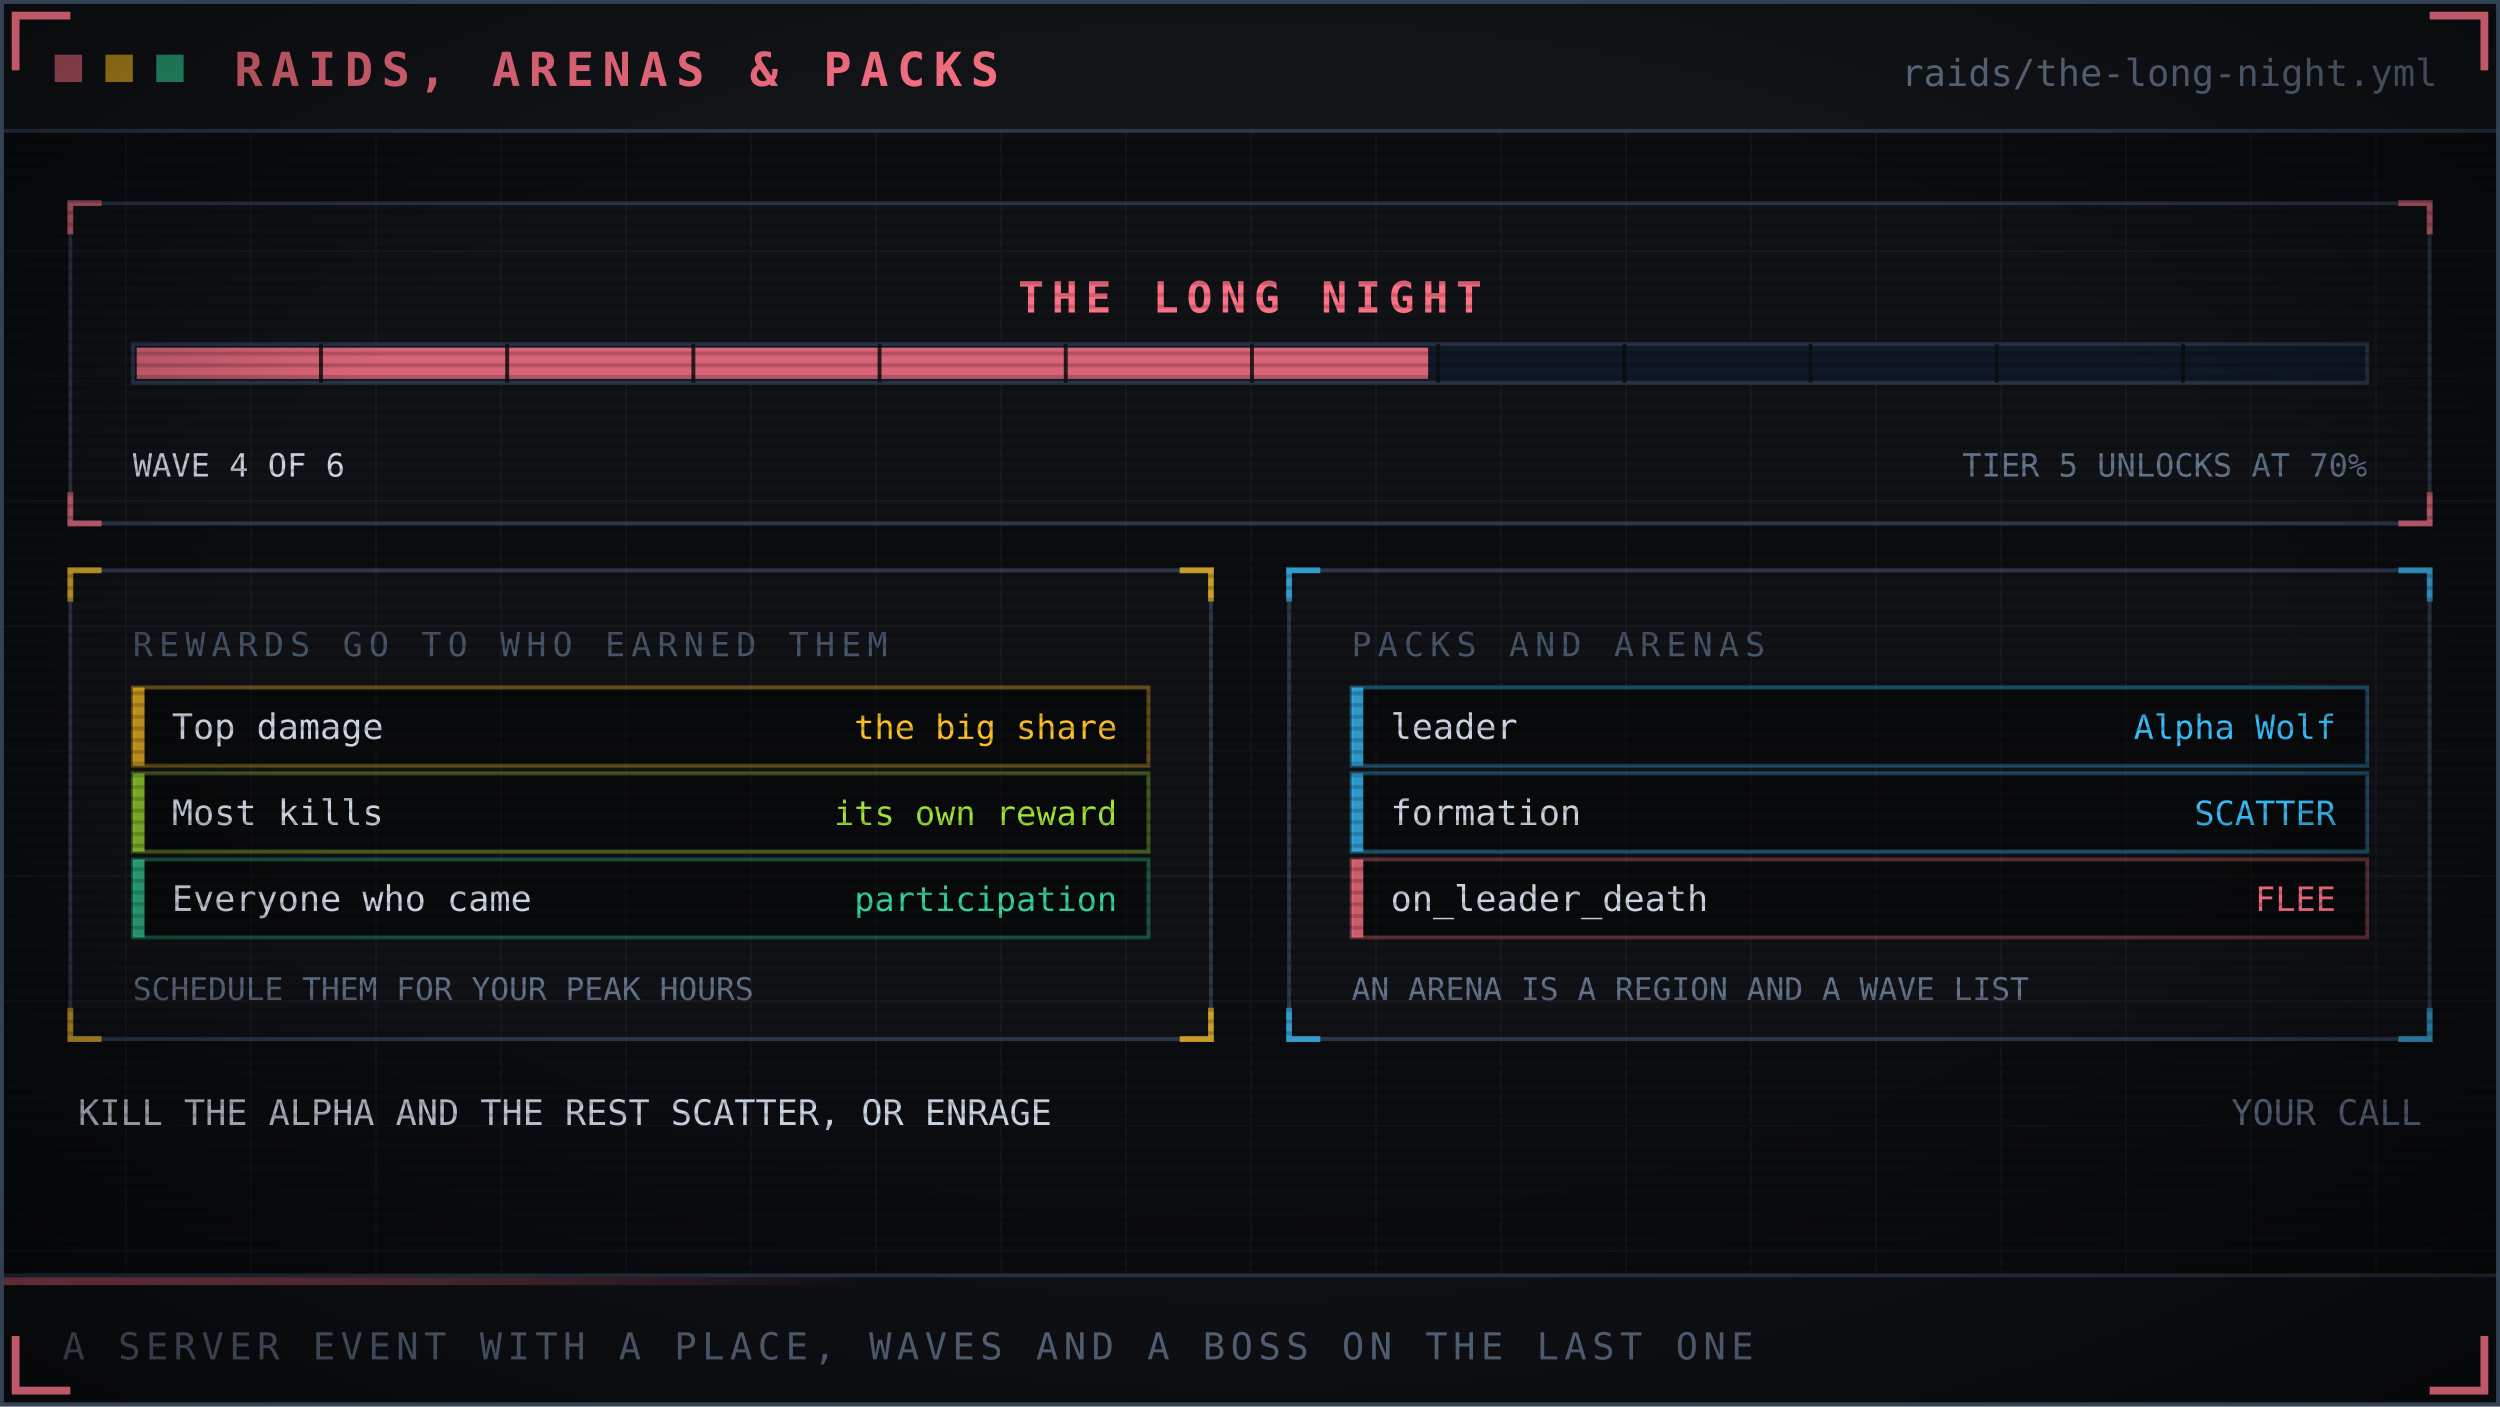
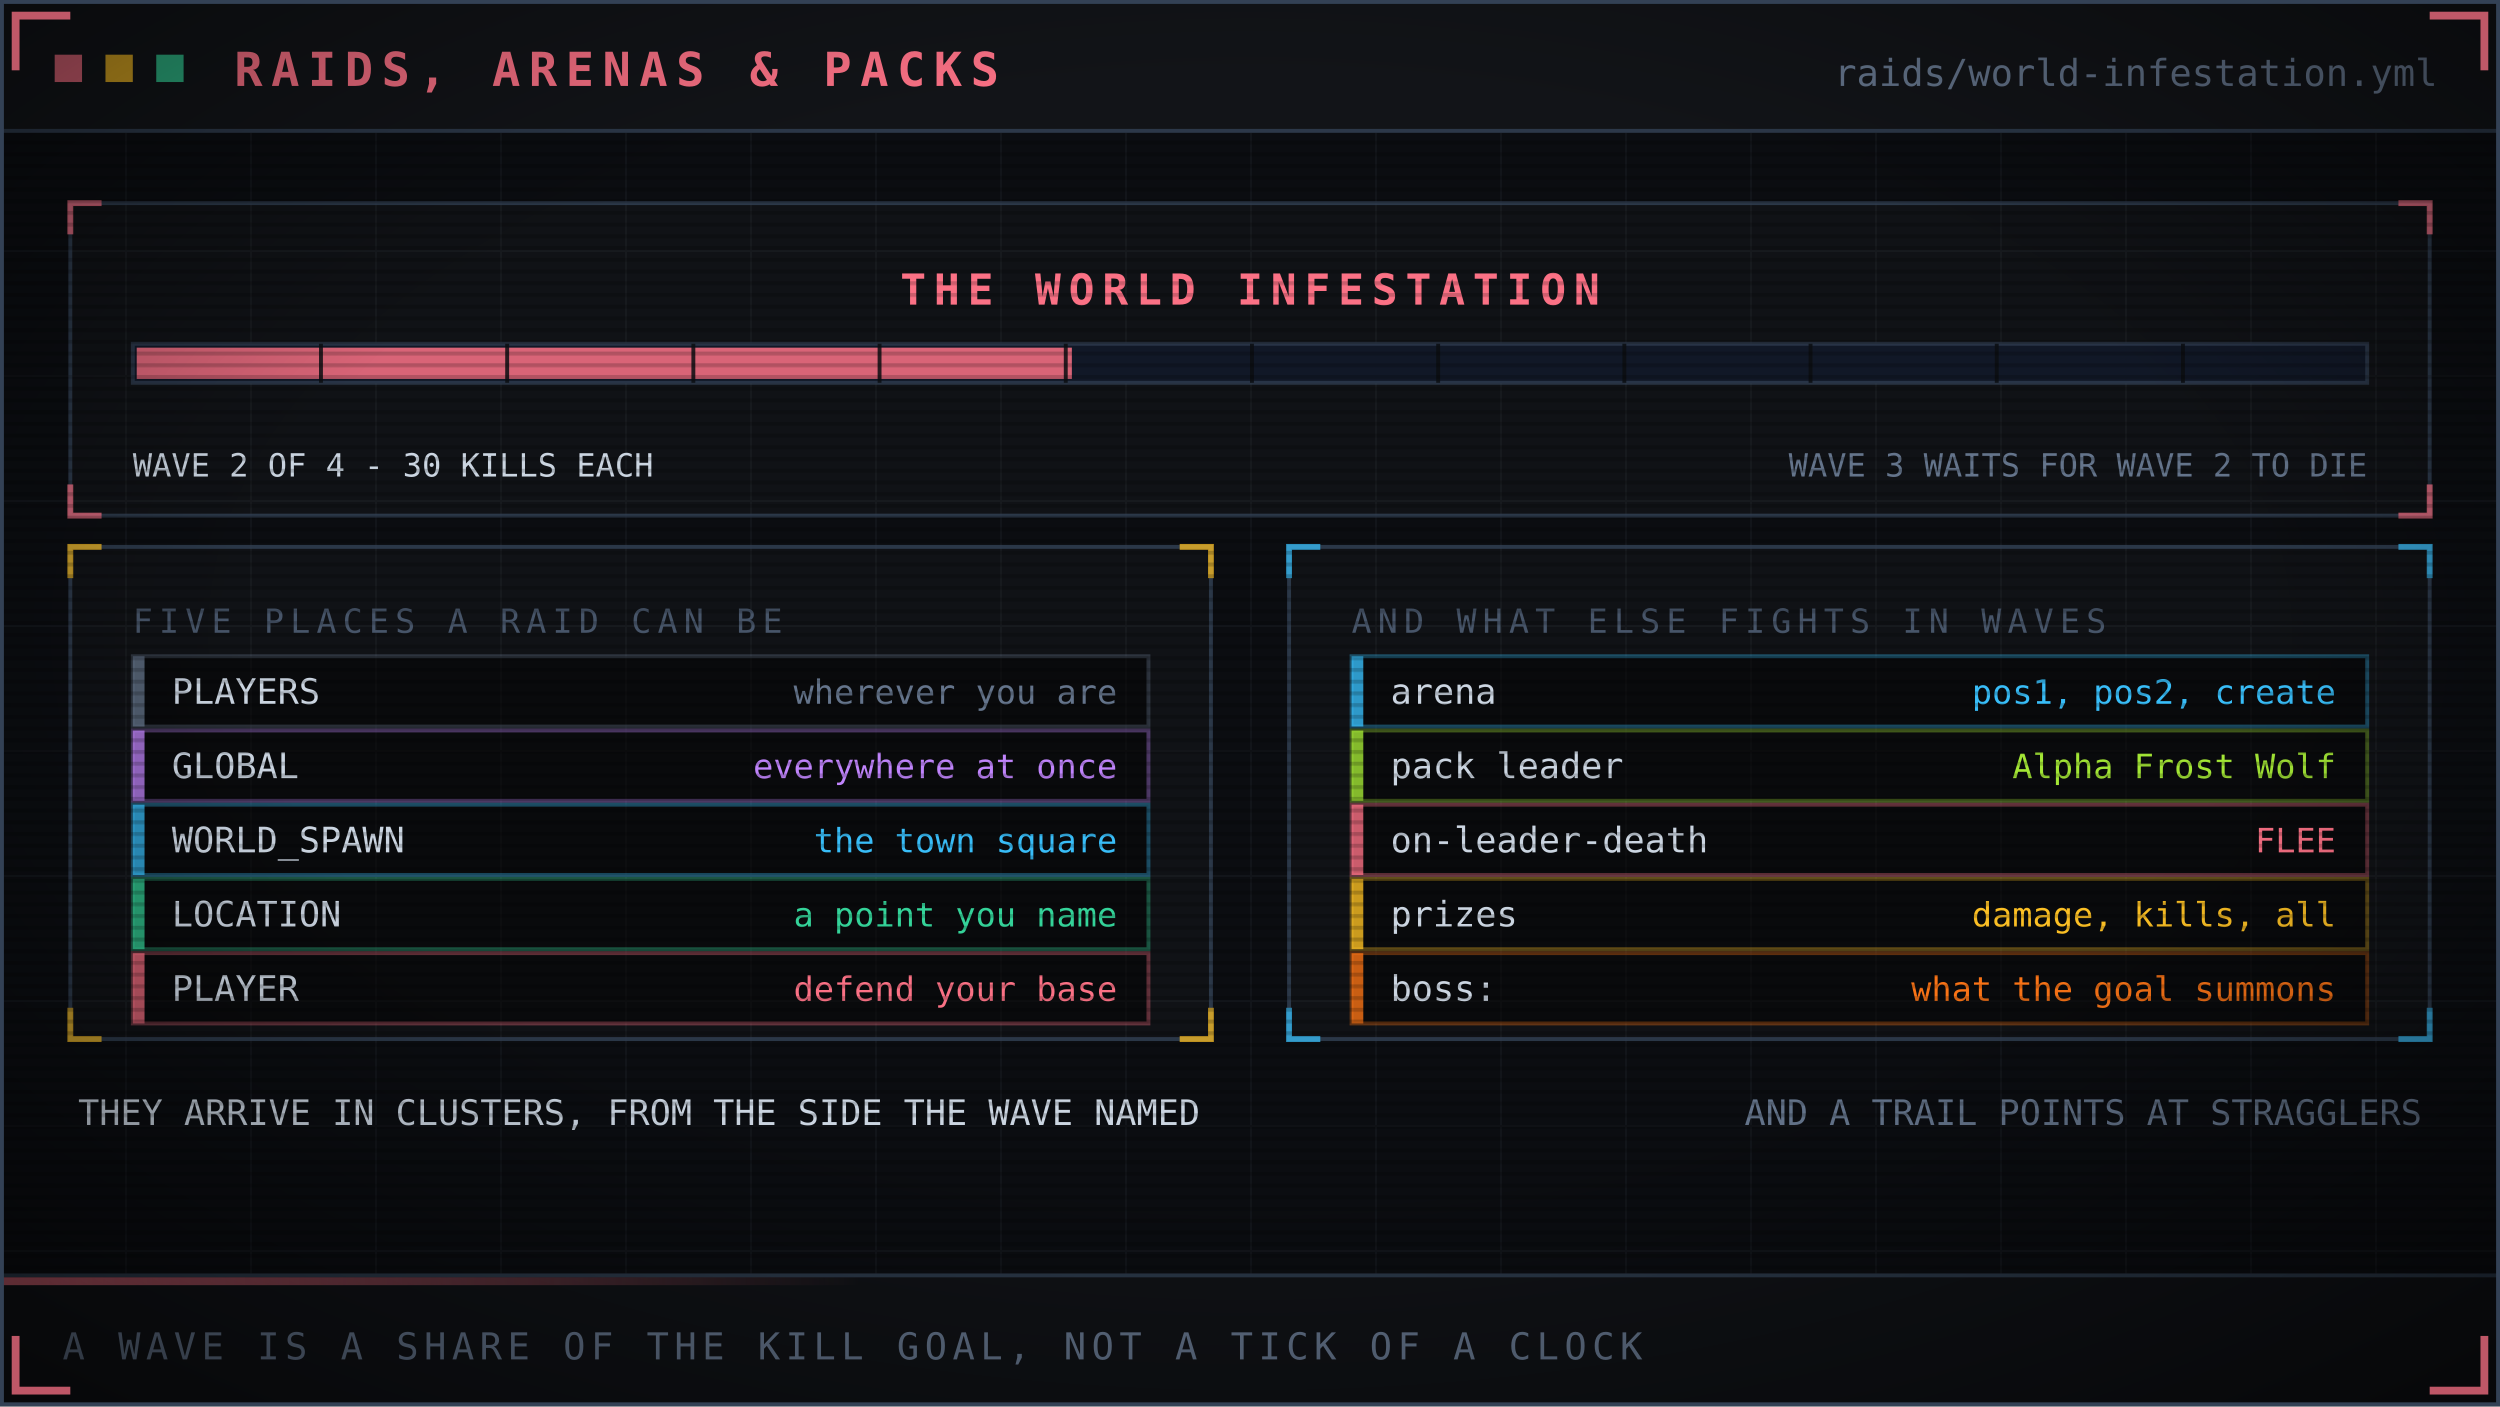
<svg xmlns="http://www.w3.org/2000/svg" viewBox="0 0 640 360" width="640" height="360" role="img" aria-label="RAIDS, ARENAS &amp; PACKS">
  <defs>
    <pattern id="grid" width="32" height="32" patternUnits="userSpaceOnUse">
      <path d="M32 0H0V32" fill="none" stroke="#94a3b8" stroke-opacity="0.055" />
    </pattern>
    <pattern id="scan" width="3" height="3" patternUnits="userSpaceOnUse">
      <rect width="3" height="1" fill="#000" fill-opacity="0.18" />
    </pattern>
    <radialGradient id="vig" cx="50%" cy="45%" r="72%">
      <stop offset="55%" stop-color="#000" stop-opacity="0" />
      <stop offset="100%" stop-color="#000" stop-opacity="0.55" />
    </radialGradient>
    <linearGradient id="rule" x1="0" y1="0" x2="1" y2="0">
      <stop offset="0%" stop-color="#fb7185" stop-opacity="0.7" />
      <stop offset="100%" stop-color="#fb7185" stop-opacity="0" />
    </linearGradient>
  </defs>
  <rect x="0" y="0" width="640" height="360" fill="#0b0d11" fill-opacity="1" />
  <rect x="0" y="34" width="640" height="292" fill="url(#grid)" fill-opacity="1" />
  <rect x="0" y="0" width="640" height="34" fill="rgba(255,255,255,0.03)" fill-opacity="1" />
  <rect x="0" y="33" width="640" height="1" fill="#334155" fill-opacity="0.8" />
  <rect x="14" y="14" width="7" height="7" fill="#fb7185" fill-opacity="0.8" />
  <rect x="27" y="14" width="7" height="7" fill="#fbbf24" fill-opacity="0.8" />
  <rect x="40" y="14" width="7" height="7" fill="#34d399" fill-opacity="0.8" />
  <text x="60" y="22" font-family="ui-monospace,'Cascadia Mono',Consolas,'DejaVu Sans Mono',monospace" font-size="12" font-weight="700" fill="#fb7185" fill-opacity="1" text-anchor="start" letter-spacing="2.2">RAIDS, ARENAS &amp; PACKS</text>
-   <text x="624" y="22" font-family="ui-monospace,'Cascadia Mono',Consolas,'DejaVu Sans Mono',monospace" font-size="9.5" font-weight="400" fill="#64748b" fill-opacity="1" text-anchor="end">raids/the-long-night.yml</text>
-   <rect x="18" y="52" width="604" height="82" fill="rgba(255,255,255,0.02)" fill-opacity="1" stroke="#334155" stroke-opacity="0.8" stroke-width="1" />
+   <text x="624" y="22" font-family="ui-monospace,'Cascadia Mono',Consolas,'DejaVu Sans Mono',monospace" font-size="9.5" font-weight="400" fill="#64748b" fill-opacity="1" text-anchor="end">raids/world-infestation.yml</text>
+   <rect x="18" y="52" width="604" height="80" fill="rgba(255,255,255,0.02)" fill-opacity="1" stroke="#334155" stroke-opacity="0.8" stroke-width="1" />
  <path d="M18 60V52H26" fill="none" stroke="#fb7185" stroke-width="1.5" stroke-opacity="0.75" />
  <path d="M614 52H622V60" fill="none" stroke="#fb7185" stroke-width="1.5" stroke-opacity="0.75" />
-   <path d="M18 126V134H26" fill="none" stroke="#fb7185" stroke-width="1.5" stroke-opacity="0.75" />
-   <path d="M614 134H622V126" fill="none" stroke="#fb7185" stroke-width="1.5" stroke-opacity="0.75" />
-   <text x="320" y="80" font-family="ui-monospace,'Cascadia Mono',Consolas,'DejaVu Sans Mono',monospace" font-size="11" font-weight="700" fill="#fb7185" fill-opacity="1" text-anchor="middle" letter-spacing="2">THE LONG NIGHT</text>
+   <path d="M18 124V132H26" fill="none" stroke="#fb7185" stroke-width="1.5" stroke-opacity="0.75" />
+   <path d="M614 132H622V124" fill="none" stroke="#fb7185" stroke-width="1.5" stroke-opacity="0.75" />
+   <text x="320" y="78" font-family="ui-monospace,'Cascadia Mono',Consolas,'DejaVu Sans Mono',monospace" font-size="11" font-weight="700" fill="#fb7185" fill-opacity="1" text-anchor="middle" letter-spacing="2">THE WORLD INFESTATION</text>
  <rect x="34" y="88" width="572" height="10" fill="#111827" fill-opacity="1" stroke="#334155" stroke-opacity="0.7" stroke-width="1" />
-   <rect x="35" y="89" width="330.6" height="8" fill="#fb7185" fill-opacity="0.85" />
+   <rect x="35" y="89" width="239.4" height="8" fill="#fb7185" fill-opacity="0.85" />
  <rect x="81.667" y="88" width="1" height="10" fill="#0b0d11" fill-opacity="0.85" />
  <rect x="129.333" y="88" width="1" height="10" fill="#0b0d11" fill-opacity="0.85" />
  <rect x="177" y="88" width="1" height="10" fill="#0b0d11" fill-opacity="0.85" />
  <rect x="224.667" y="88" width="1" height="10" fill="#0b0d11" fill-opacity="0.85" />
  <rect x="272.333" y="88" width="1" height="10" fill="#0b0d11" fill-opacity="0.85" />
  <rect x="320" y="88" width="1" height="10" fill="#0b0d11" fill-opacity="0.85" />
  <rect x="367.667" y="88" width="1" height="10" fill="#0b0d11" fill-opacity="0.85" />
  <rect x="415.333" y="88" width="1" height="10" fill="#0b0d11" fill-opacity="0.85" />
  <rect x="463" y="88" width="1" height="10" fill="#0b0d11" fill-opacity="0.85" />
  <rect x="510.667" y="88" width="1" height="10" fill="#0b0d11" fill-opacity="0.85" />
  <rect x="558.333" y="88" width="1" height="10" fill="#0b0d11" fill-opacity="0.85" />
-   <text x="34" y="122" font-family="ui-monospace,'Cascadia Mono',Consolas,'DejaVu Sans Mono',monospace" font-size="8.2" font-weight="400" fill="#cbd5e1" fill-opacity="1" text-anchor="start">WAVE 4 OF 6</text>
-   <text x="606" y="122" font-family="ui-monospace,'Cascadia Mono',Consolas,'DejaVu Sans Mono',monospace" font-size="8.2" font-weight="400" fill="#64748b" fill-opacity="1" text-anchor="end">TIER 5 UNLOCKS AT 70%</text>
-   <rect x="18" y="146" width="292" height="120" fill="rgba(255,255,255,0.02)" fill-opacity="1" stroke="#334155" stroke-opacity="0.8" stroke-width="1" />
-   <path d="M18 154V146H26" fill="none" stroke="#fbbf24" stroke-width="1.5" stroke-opacity="0.75" />
-   <path d="M302 146H310V154" fill="none" stroke="#fbbf24" stroke-width="1.5" stroke-opacity="0.75" />
+   <text x="34" y="122" font-family="ui-monospace,'Cascadia Mono',Consolas,'DejaVu Sans Mono',monospace" font-size="8.2" font-weight="400" fill="#cbd5e1" fill-opacity="1" text-anchor="start">WAVE 2 OF 4  -  30 KILLS EACH</text>
+   <text x="606" y="122" font-family="ui-monospace,'Cascadia Mono',Consolas,'DejaVu Sans Mono',monospace" font-size="8.2" font-weight="400" fill="#64748b" fill-opacity="1" text-anchor="end">WAVE 3 WAITS FOR WAVE 2 TO DIE</text>
+   <rect x="18" y="140" width="292" height="126" fill="rgba(255,255,255,0.02)" fill-opacity="1" stroke="#334155" stroke-opacity="0.8" stroke-width="1" />
+   <path d="M18 148V140H26" fill="none" stroke="#fbbf24" stroke-width="1.5" stroke-opacity="0.75" />
+   <path d="M302 140H310V148" fill="none" stroke="#fbbf24" stroke-width="1.5" stroke-opacity="0.75" />
  <path d="M18 258V266H26" fill="none" stroke="#fbbf24" stroke-width="1.5" stroke-opacity="0.75" />
  <path d="M302 266H310V258" fill="none" stroke="#fbbf24" stroke-width="1.5" stroke-opacity="0.75" />
-   <text x="34" y="168" font-family="ui-monospace,'Cascadia Mono',Consolas,'DejaVu Sans Mono',monospace" font-size="8.5" font-weight="400" fill="#475569" fill-opacity="1" text-anchor="start" letter-spacing="1.6">REWARDS GO TO WHO EARNED THEM</text>
-   <rect x="34" y="176" width="260" height="20" fill="rgba(0,0,0,0.45)" fill-opacity="1" stroke="#fbbf24" stroke-opacity="0.35" stroke-width="1" />
-   <rect x="34" y="176" width="3" height="20" fill="#fbbf24" fill-opacity="0.8" />
-   <text x="44" y="189.2" font-family="ui-monospace,'Cascadia Mono',Consolas,'DejaVu Sans Mono',monospace" font-size="9" font-weight="400" fill="#cbd5e1" fill-opacity="1" text-anchor="start">Top damage</text>
-   <text x="286" y="189.2" font-family="ui-monospace,'Cascadia Mono',Consolas,'DejaVu Sans Mono',monospace" font-size="8.6" font-weight="400" fill="#fbbf24" fill-opacity="1" text-anchor="end">the big share</text>
-   <rect x="34" y="198" width="260" height="20" fill="rgba(0,0,0,0.45)" fill-opacity="1" stroke="#a3e635" stroke-opacity="0.35" stroke-width="1" />
-   <rect x="34" y="198" width="3" height="20" fill="#a3e635" fill-opacity="0.8" />
-   <text x="44" y="211.2" font-family="ui-monospace,'Cascadia Mono',Consolas,'DejaVu Sans Mono',monospace" font-size="9" font-weight="400" fill="#cbd5e1" fill-opacity="1" text-anchor="start">Most kills</text>
-   <text x="286" y="211.2" font-family="ui-monospace,'Cascadia Mono',Consolas,'DejaVu Sans Mono',monospace" font-size="8.6" font-weight="400" fill="#a3e635" fill-opacity="1" text-anchor="end">its own reward</text>
-   <rect x="34" y="220" width="260" height="20" fill="rgba(0,0,0,0.45)" fill-opacity="1" stroke="#34d399" stroke-opacity="0.35" stroke-width="1" />
-   <rect x="34" y="220" width="3" height="20" fill="#34d399" fill-opacity="0.8" />
-   <text x="44" y="233.2" font-family="ui-monospace,'Cascadia Mono',Consolas,'DejaVu Sans Mono',monospace" font-size="9" font-weight="400" fill="#cbd5e1" fill-opacity="1" text-anchor="start">Everyone who came</text>
-   <text x="286" y="233.2" font-family="ui-monospace,'Cascadia Mono',Consolas,'DejaVu Sans Mono',monospace" font-size="8.6" font-weight="400" fill="#34d399" fill-opacity="1" text-anchor="end">participation</text>
-   <text x="34" y="256" font-family="ui-monospace,'Cascadia Mono',Consolas,'DejaVu Sans Mono',monospace" font-size="8" font-weight="400" fill="#64748b" fill-opacity="1" text-anchor="start">SCHEDULE THEM FOR YOUR PEAK HOURS</text>
-   <rect x="330" y="146" width="292" height="120" fill="rgba(255,255,255,0.02)" fill-opacity="1" stroke="#334155" stroke-opacity="0.8" stroke-width="1" />
-   <path d="M330 154V146H338" fill="none" stroke="#38bdf8" stroke-width="1.5" stroke-opacity="0.75" />
-   <path d="M614 146H622V154" fill="none" stroke="#38bdf8" stroke-width="1.5" stroke-opacity="0.75" />
+   <text x="34" y="162" font-family="ui-monospace,'Cascadia Mono',Consolas,'DejaVu Sans Mono',monospace" font-size="8.5" font-weight="400" fill="#475569" fill-opacity="1" text-anchor="start" letter-spacing="1.6">FIVE PLACES A RAID CAN BE</text>
+   <rect x="34" y="168" width="260" height="18" fill="rgba(0,0,0,0.45)" fill-opacity="1" stroke="#64748b" stroke-opacity="0.35" stroke-width="1" />
+   <rect x="34" y="168" width="3" height="18" fill="#64748b" fill-opacity="0.8" />
+   <text x="44" y="180.2" font-family="ui-monospace,'Cascadia Mono',Consolas,'DejaVu Sans Mono',monospace" font-size="9" font-weight="400" fill="#cbd5e1" fill-opacity="1" text-anchor="start">PLAYERS</text>
+   <text x="286" y="180.2" font-family="ui-monospace,'Cascadia Mono',Consolas,'DejaVu Sans Mono',monospace" font-size="8.6" font-weight="400" fill="#64748b" fill-opacity="1" text-anchor="end">wherever you are</text>
+   <rect x="34" y="187" width="260" height="18" fill="rgba(0,0,0,0.45)" fill-opacity="1" stroke="#c084fc" stroke-opacity="0.35" stroke-width="1" />
+   <rect x="34" y="187" width="3" height="18" fill="#c084fc" fill-opacity="0.8" />
+   <text x="44" y="199.2" font-family="ui-monospace,'Cascadia Mono',Consolas,'DejaVu Sans Mono',monospace" font-size="9" font-weight="400" fill="#cbd5e1" fill-opacity="1" text-anchor="start">GLOBAL</text>
+   <text x="286" y="199.2" font-family="ui-monospace,'Cascadia Mono',Consolas,'DejaVu Sans Mono',monospace" font-size="8.6" font-weight="400" fill="#c084fc" fill-opacity="1" text-anchor="end">everywhere at once</text>
+   <rect x="34" y="206" width="260" height="18" fill="rgba(0,0,0,0.45)" fill-opacity="1" stroke="#38bdf8" stroke-opacity="0.35" stroke-width="1" />
+   <rect x="34" y="206" width="3" height="18" fill="#38bdf8" fill-opacity="0.8" />
+   <text x="44" y="218.2" font-family="ui-monospace,'Cascadia Mono',Consolas,'DejaVu Sans Mono',monospace" font-size="9" font-weight="400" fill="#cbd5e1" fill-opacity="1" text-anchor="start">WORLD_SPAWN</text>
+   <text x="286" y="218.2" font-family="ui-monospace,'Cascadia Mono',Consolas,'DejaVu Sans Mono',monospace" font-size="8.6" font-weight="400" fill="#38bdf8" fill-opacity="1" text-anchor="end">the town square</text>
+   <rect x="34" y="225" width="260" height="18" fill="rgba(0,0,0,0.45)" fill-opacity="1" stroke="#34d399" stroke-opacity="0.35" stroke-width="1" />
+   <rect x="34" y="225" width="3" height="18" fill="#34d399" fill-opacity="0.8" />
+   <text x="44" y="237.2" font-family="ui-monospace,'Cascadia Mono',Consolas,'DejaVu Sans Mono',monospace" font-size="9" font-weight="400" fill="#cbd5e1" fill-opacity="1" text-anchor="start">LOCATION</text>
+   <text x="286" y="237.2" font-family="ui-monospace,'Cascadia Mono',Consolas,'DejaVu Sans Mono',monospace" font-size="8.6" font-weight="400" fill="#34d399" fill-opacity="1" text-anchor="end">a point you name</text>
+   <rect x="34" y="244" width="260" height="18" fill="rgba(0,0,0,0.45)" fill-opacity="1" stroke="#fb7185" stroke-opacity="0.35" stroke-width="1" />
+   <rect x="34" y="244" width="3" height="18" fill="#fb7185" fill-opacity="0.8" />
+   <text x="44" y="256.2" font-family="ui-monospace,'Cascadia Mono',Consolas,'DejaVu Sans Mono',monospace" font-size="9" font-weight="400" fill="#cbd5e1" fill-opacity="1" text-anchor="start">PLAYER</text>
+   <text x="286" y="256.2" font-family="ui-monospace,'Cascadia Mono',Consolas,'DejaVu Sans Mono',monospace" font-size="8.6" font-weight="400" fill="#fb7185" fill-opacity="1" text-anchor="end">defend your base</text>
+   <rect x="330" y="140" width="292" height="126" fill="rgba(255,255,255,0.02)" fill-opacity="1" stroke="#334155" stroke-opacity="0.8" stroke-width="1" />
+   <path d="M330 148V140H338" fill="none" stroke="#38bdf8" stroke-width="1.5" stroke-opacity="0.75" />
+   <path d="M614 140H622V148" fill="none" stroke="#38bdf8" stroke-width="1.5" stroke-opacity="0.75" />
  <path d="M330 258V266H338" fill="none" stroke="#38bdf8" stroke-width="1.5" stroke-opacity="0.75" />
  <path d="M614 266H622V258" fill="none" stroke="#38bdf8" stroke-width="1.5" stroke-opacity="0.75" />
-   <text x="346" y="168" font-family="ui-monospace,'Cascadia Mono',Consolas,'DejaVu Sans Mono',monospace" font-size="8.5" font-weight="400" fill="#475569" fill-opacity="1" text-anchor="start" letter-spacing="1.6">PACKS AND ARENAS</text>
-   <rect x="346" y="176" width="260" height="20" fill="rgba(0,0,0,0.45)" fill-opacity="1" stroke="#38bdf8" stroke-opacity="0.35" stroke-width="1" />
-   <rect x="346" y="176" width="3" height="20" fill="#38bdf8" fill-opacity="0.8" />
-   <text x="356" y="189.2" font-family="ui-monospace,'Cascadia Mono',Consolas,'DejaVu Sans Mono',monospace" font-size="9" font-weight="400" fill="#cbd5e1" fill-opacity="1" text-anchor="start">leader</text>
-   <text x="598" y="189.2" font-family="ui-monospace,'Cascadia Mono',Consolas,'DejaVu Sans Mono',monospace" font-size="8.6" font-weight="400" fill="#38bdf8" fill-opacity="1" text-anchor="end">Alpha Wolf</text>
-   <rect x="346" y="198" width="260" height="20" fill="rgba(0,0,0,0.45)" fill-opacity="1" stroke="#38bdf8" stroke-opacity="0.35" stroke-width="1" />
-   <rect x="346" y="198" width="3" height="20" fill="#38bdf8" fill-opacity="0.8" />
-   <text x="356" y="211.2" font-family="ui-monospace,'Cascadia Mono',Consolas,'DejaVu Sans Mono',monospace" font-size="9" font-weight="400" fill="#cbd5e1" fill-opacity="1" text-anchor="start">formation</text>
-   <text x="598" y="211.2" font-family="ui-monospace,'Cascadia Mono',Consolas,'DejaVu Sans Mono',monospace" font-size="8.6" font-weight="400" fill="#38bdf8" fill-opacity="1" text-anchor="end">SCATTER</text>
-   <rect x="346" y="220" width="260" height="20" fill="rgba(0,0,0,0.45)" fill-opacity="1" stroke="#fb7185" stroke-opacity="0.35" stroke-width="1" />
-   <rect x="346" y="220" width="3" height="20" fill="#fb7185" fill-opacity="0.8" />
-   <text x="356" y="233.2" font-family="ui-monospace,'Cascadia Mono',Consolas,'DejaVu Sans Mono',monospace" font-size="9" font-weight="400" fill="#cbd5e1" fill-opacity="1" text-anchor="start">on_leader_death</text>
-   <text x="598" y="233.2" font-family="ui-monospace,'Cascadia Mono',Consolas,'DejaVu Sans Mono',monospace" font-size="8.6" font-weight="400" fill="#fb7185" fill-opacity="1" text-anchor="end">FLEE</text>
-   <text x="346" y="256" font-family="ui-monospace,'Cascadia Mono',Consolas,'DejaVu Sans Mono',monospace" font-size="8" font-weight="400" fill="#64748b" fill-opacity="1" text-anchor="start">AN ARENA IS A REGION AND A WAVE LIST</text>
-   <text x="20" y="288" font-family="ui-monospace,'Cascadia Mono',Consolas,'DejaVu Sans Mono',monospace" font-size="9" font-weight="400" fill="#cbd5e1" fill-opacity="1" text-anchor="start">KILL THE ALPHA AND THE REST SCATTER, OR ENRAGE</text>
-   <text x="620" y="288" font-family="ui-monospace,'Cascadia Mono',Consolas,'DejaVu Sans Mono',monospace" font-size="9" font-weight="400" fill="#64748b" fill-opacity="1" text-anchor="end">YOUR CALL</text>
+   <text x="346" y="162" font-family="ui-monospace,'Cascadia Mono',Consolas,'DejaVu Sans Mono',monospace" font-size="8.5" font-weight="400" fill="#475569" fill-opacity="1" text-anchor="start" letter-spacing="1.6">AND WHAT ELSE FIGHTS IN WAVES</text>
+   <rect x="346" y="168" width="260" height="18" fill="rgba(0,0,0,0.45)" fill-opacity="1" stroke="#38bdf8" stroke-opacity="0.35" stroke-width="1" />
+   <rect x="346" y="168" width="3" height="18" fill="#38bdf8" fill-opacity="0.8" />
+   <text x="356" y="180.2" font-family="ui-monospace,'Cascadia Mono',Consolas,'DejaVu Sans Mono',monospace" font-size="9" font-weight="400" fill="#cbd5e1" fill-opacity="1" text-anchor="start">arena</text>
+   <text x="598" y="180.2" font-family="ui-monospace,'Cascadia Mono',Consolas,'DejaVu Sans Mono',monospace" font-size="8.6" font-weight="400" fill="#38bdf8" fill-opacity="1" text-anchor="end">pos1, pos2, create</text>
+   <rect x="346" y="187" width="260" height="18" fill="rgba(0,0,0,0.45)" fill-opacity="1" stroke="#a3e635" stroke-opacity="0.35" stroke-width="1" />
+   <rect x="346" y="187" width="3" height="18" fill="#a3e635" fill-opacity="0.8" />
+   <text x="356" y="199.2" font-family="ui-monospace,'Cascadia Mono',Consolas,'DejaVu Sans Mono',monospace" font-size="9" font-weight="400" fill="#cbd5e1" fill-opacity="1" text-anchor="start">pack leader</text>
+   <text x="598" y="199.2" font-family="ui-monospace,'Cascadia Mono',Consolas,'DejaVu Sans Mono',monospace" font-size="8.6" font-weight="400" fill="#a3e635" fill-opacity="1" text-anchor="end">Alpha Frost Wolf</text>
+   <rect x="346" y="206" width="260" height="18" fill="rgba(0,0,0,0.45)" fill-opacity="1" stroke="#fb7185" stroke-opacity="0.35" stroke-width="1" />
+   <rect x="346" y="206" width="3" height="18" fill="#fb7185" fill-opacity="0.8" />
+   <text x="356" y="218.2" font-family="ui-monospace,'Cascadia Mono',Consolas,'DejaVu Sans Mono',monospace" font-size="9" font-weight="400" fill="#cbd5e1" fill-opacity="1" text-anchor="start">on-leader-death</text>
+   <text x="598" y="218.2" font-family="ui-monospace,'Cascadia Mono',Consolas,'DejaVu Sans Mono',monospace" font-size="8.6" font-weight="400" fill="#fb7185" fill-opacity="1" text-anchor="end">FLEE</text>
+   <rect x="346" y="225" width="260" height="18" fill="rgba(0,0,0,0.45)" fill-opacity="1" stroke="#fbbf24" stroke-opacity="0.35" stroke-width="1" />
+   <rect x="346" y="225" width="3" height="18" fill="#fbbf24" fill-opacity="0.8" />
+   <text x="356" y="237.2" font-family="ui-monospace,'Cascadia Mono',Consolas,'DejaVu Sans Mono',monospace" font-size="9" font-weight="400" fill="#cbd5e1" fill-opacity="1" text-anchor="start">prizes</text>
+   <text x="598" y="237.2" font-family="ui-monospace,'Cascadia Mono',Consolas,'DejaVu Sans Mono',monospace" font-size="8.6" font-weight="400" fill="#fbbf24" fill-opacity="1" text-anchor="end">damage, kills, all</text>
+   <rect x="346" y="244" width="260" height="18" fill="rgba(0,0,0,0.45)" fill-opacity="1" stroke="#f97316" stroke-opacity="0.35" stroke-width="1" />
+   <rect x="346" y="244" width="3" height="18" fill="#f97316" fill-opacity="0.8" />
+   <text x="356" y="256.2" font-family="ui-monospace,'Cascadia Mono',Consolas,'DejaVu Sans Mono',monospace" font-size="9" font-weight="400" fill="#cbd5e1" fill-opacity="1" text-anchor="start">boss:</text>
+   <text x="598" y="256.2" font-family="ui-monospace,'Cascadia Mono',Consolas,'DejaVu Sans Mono',monospace" font-size="8.6" font-weight="400" fill="#f97316" fill-opacity="1" text-anchor="end">what the goal summons</text>
+   <text x="20" y="288" font-family="ui-monospace,'Cascadia Mono',Consolas,'DejaVu Sans Mono',monospace" font-size="9" font-weight="400" fill="#cbd5e1" fill-opacity="1" text-anchor="start">THEY ARRIVE IN CLUSTERS, FROM THE SIDE THE WAVE NAMED</text>
+   <text x="620" y="288" font-family="ui-monospace,'Cascadia Mono',Consolas,'DejaVu Sans Mono',monospace" font-size="9" font-weight="400" fill="#64748b" fill-opacity="1" text-anchor="end">AND A TRAIL POINTS AT STRAGGLERS</text>
  <rect x="0" y="326" width="640" height="1" fill="#334155" fill-opacity="0.8" />
  <rect x="0" y="327" width="640" height="33" fill="rgba(255,255,255,0.02)" fill-opacity="1" />
  <rect x="0" y="327" width="220" height="2" fill="url(#rule)" fill-opacity="1" />
-   <text x="16" y="348" font-family="ui-monospace,'Cascadia Mono',Consolas,'DejaVu Sans Mono',monospace" font-size="9.5" font-weight="400" fill="#64748b" fill-opacity="1" text-anchor="start" letter-spacing="1.4">A SERVER EVENT WITH A PLACE, WAVES AND A BOSS ON THE LAST ONE</text>
+   <text x="16" y="348" font-family="ui-monospace,'Cascadia Mono',Consolas,'DejaVu Sans Mono',monospace" font-size="9.5" font-weight="400" fill="#64748b" fill-opacity="1" text-anchor="start" letter-spacing="1.4">A WAVE IS A SHARE OF THE KILL GOAL, NOT A TICK OF A CLOCK</text>
  <rect x="0" y="34" width="640" height="292" fill="url(#scan)" fill-opacity="1" />
  <rect x="0" y="0" width="640" height="360" fill="url(#vig)" fill-opacity="1" />
  <rect x="0.5" y="0.5" width="639" height="359" fill="none" fill-opacity="1" stroke="#334155" stroke-opacity="1" stroke-width="1" />
  <path d="M4 18V4H18" fill="none" stroke="#fb7185" stroke-width="2" stroke-opacity="0.75" />
  <path d="M622 4H636V18" fill="none" stroke="#fb7185" stroke-width="2" stroke-opacity="0.75" />
  <path d="M4 342V356H18" fill="none" stroke="#fb7185" stroke-width="2" stroke-opacity="0.75" />
  <path d="M622 356H636V342" fill="none" stroke="#fb7185" stroke-width="2" stroke-opacity="0.75" />
</svg>
